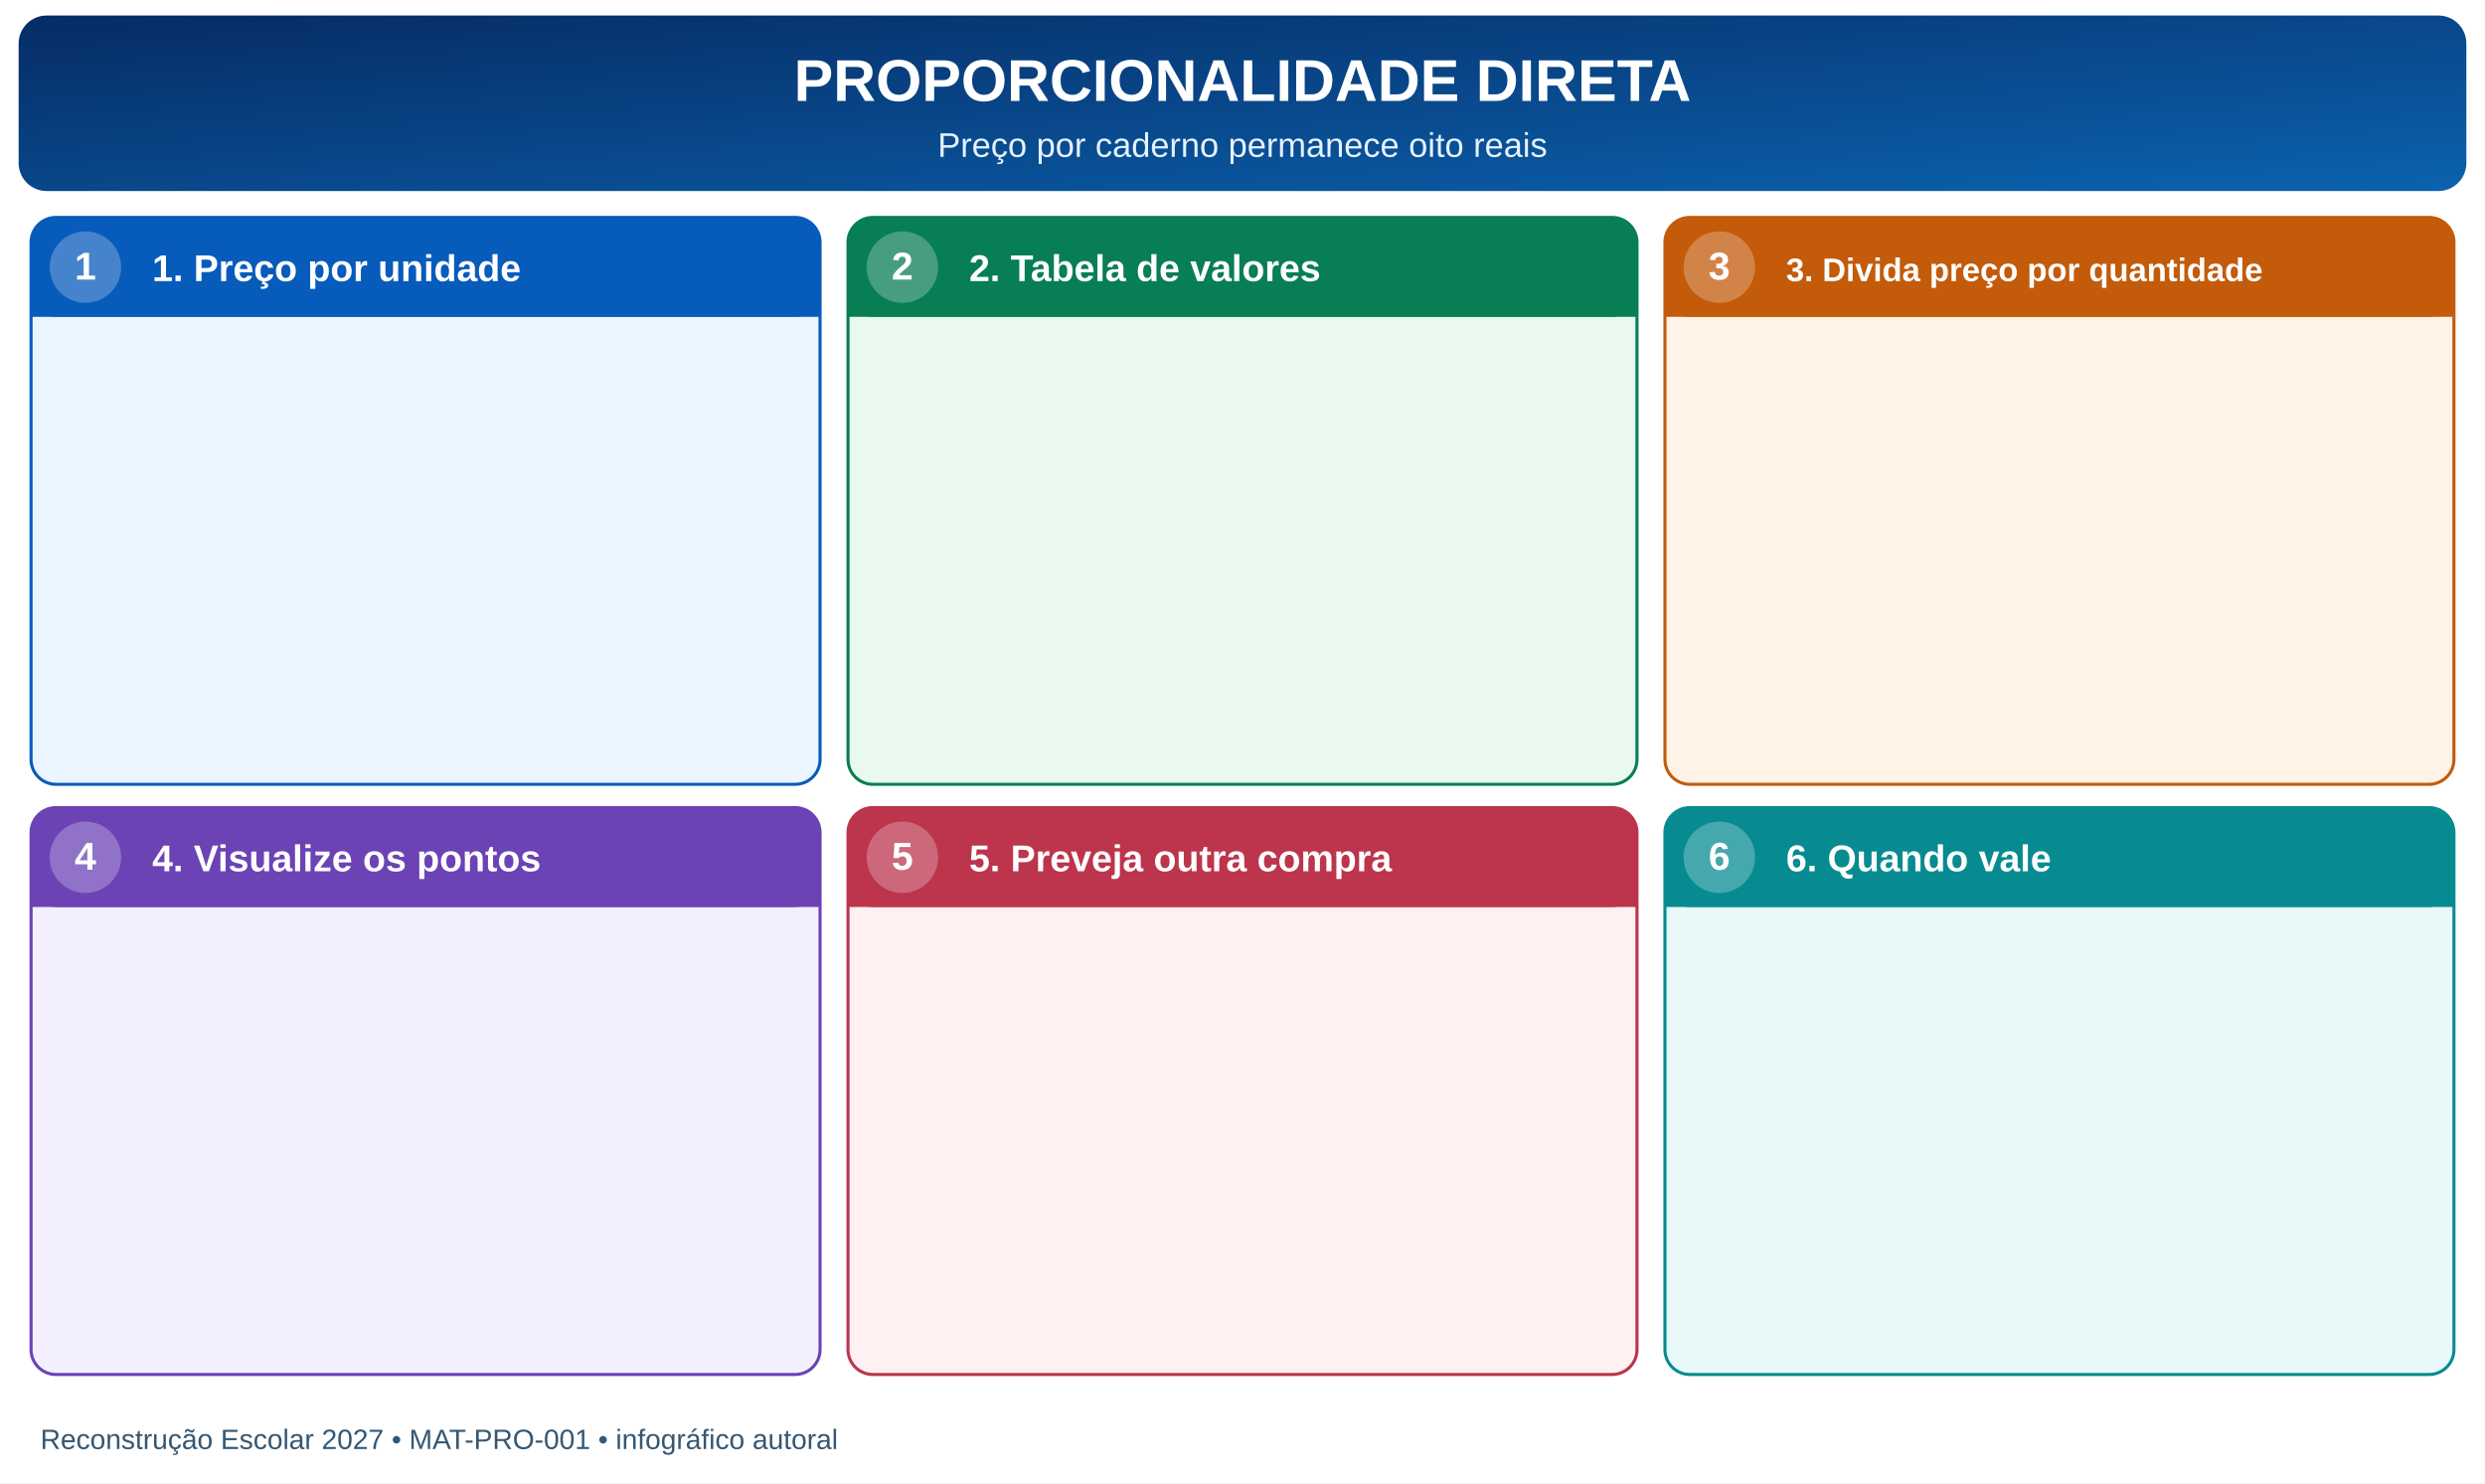
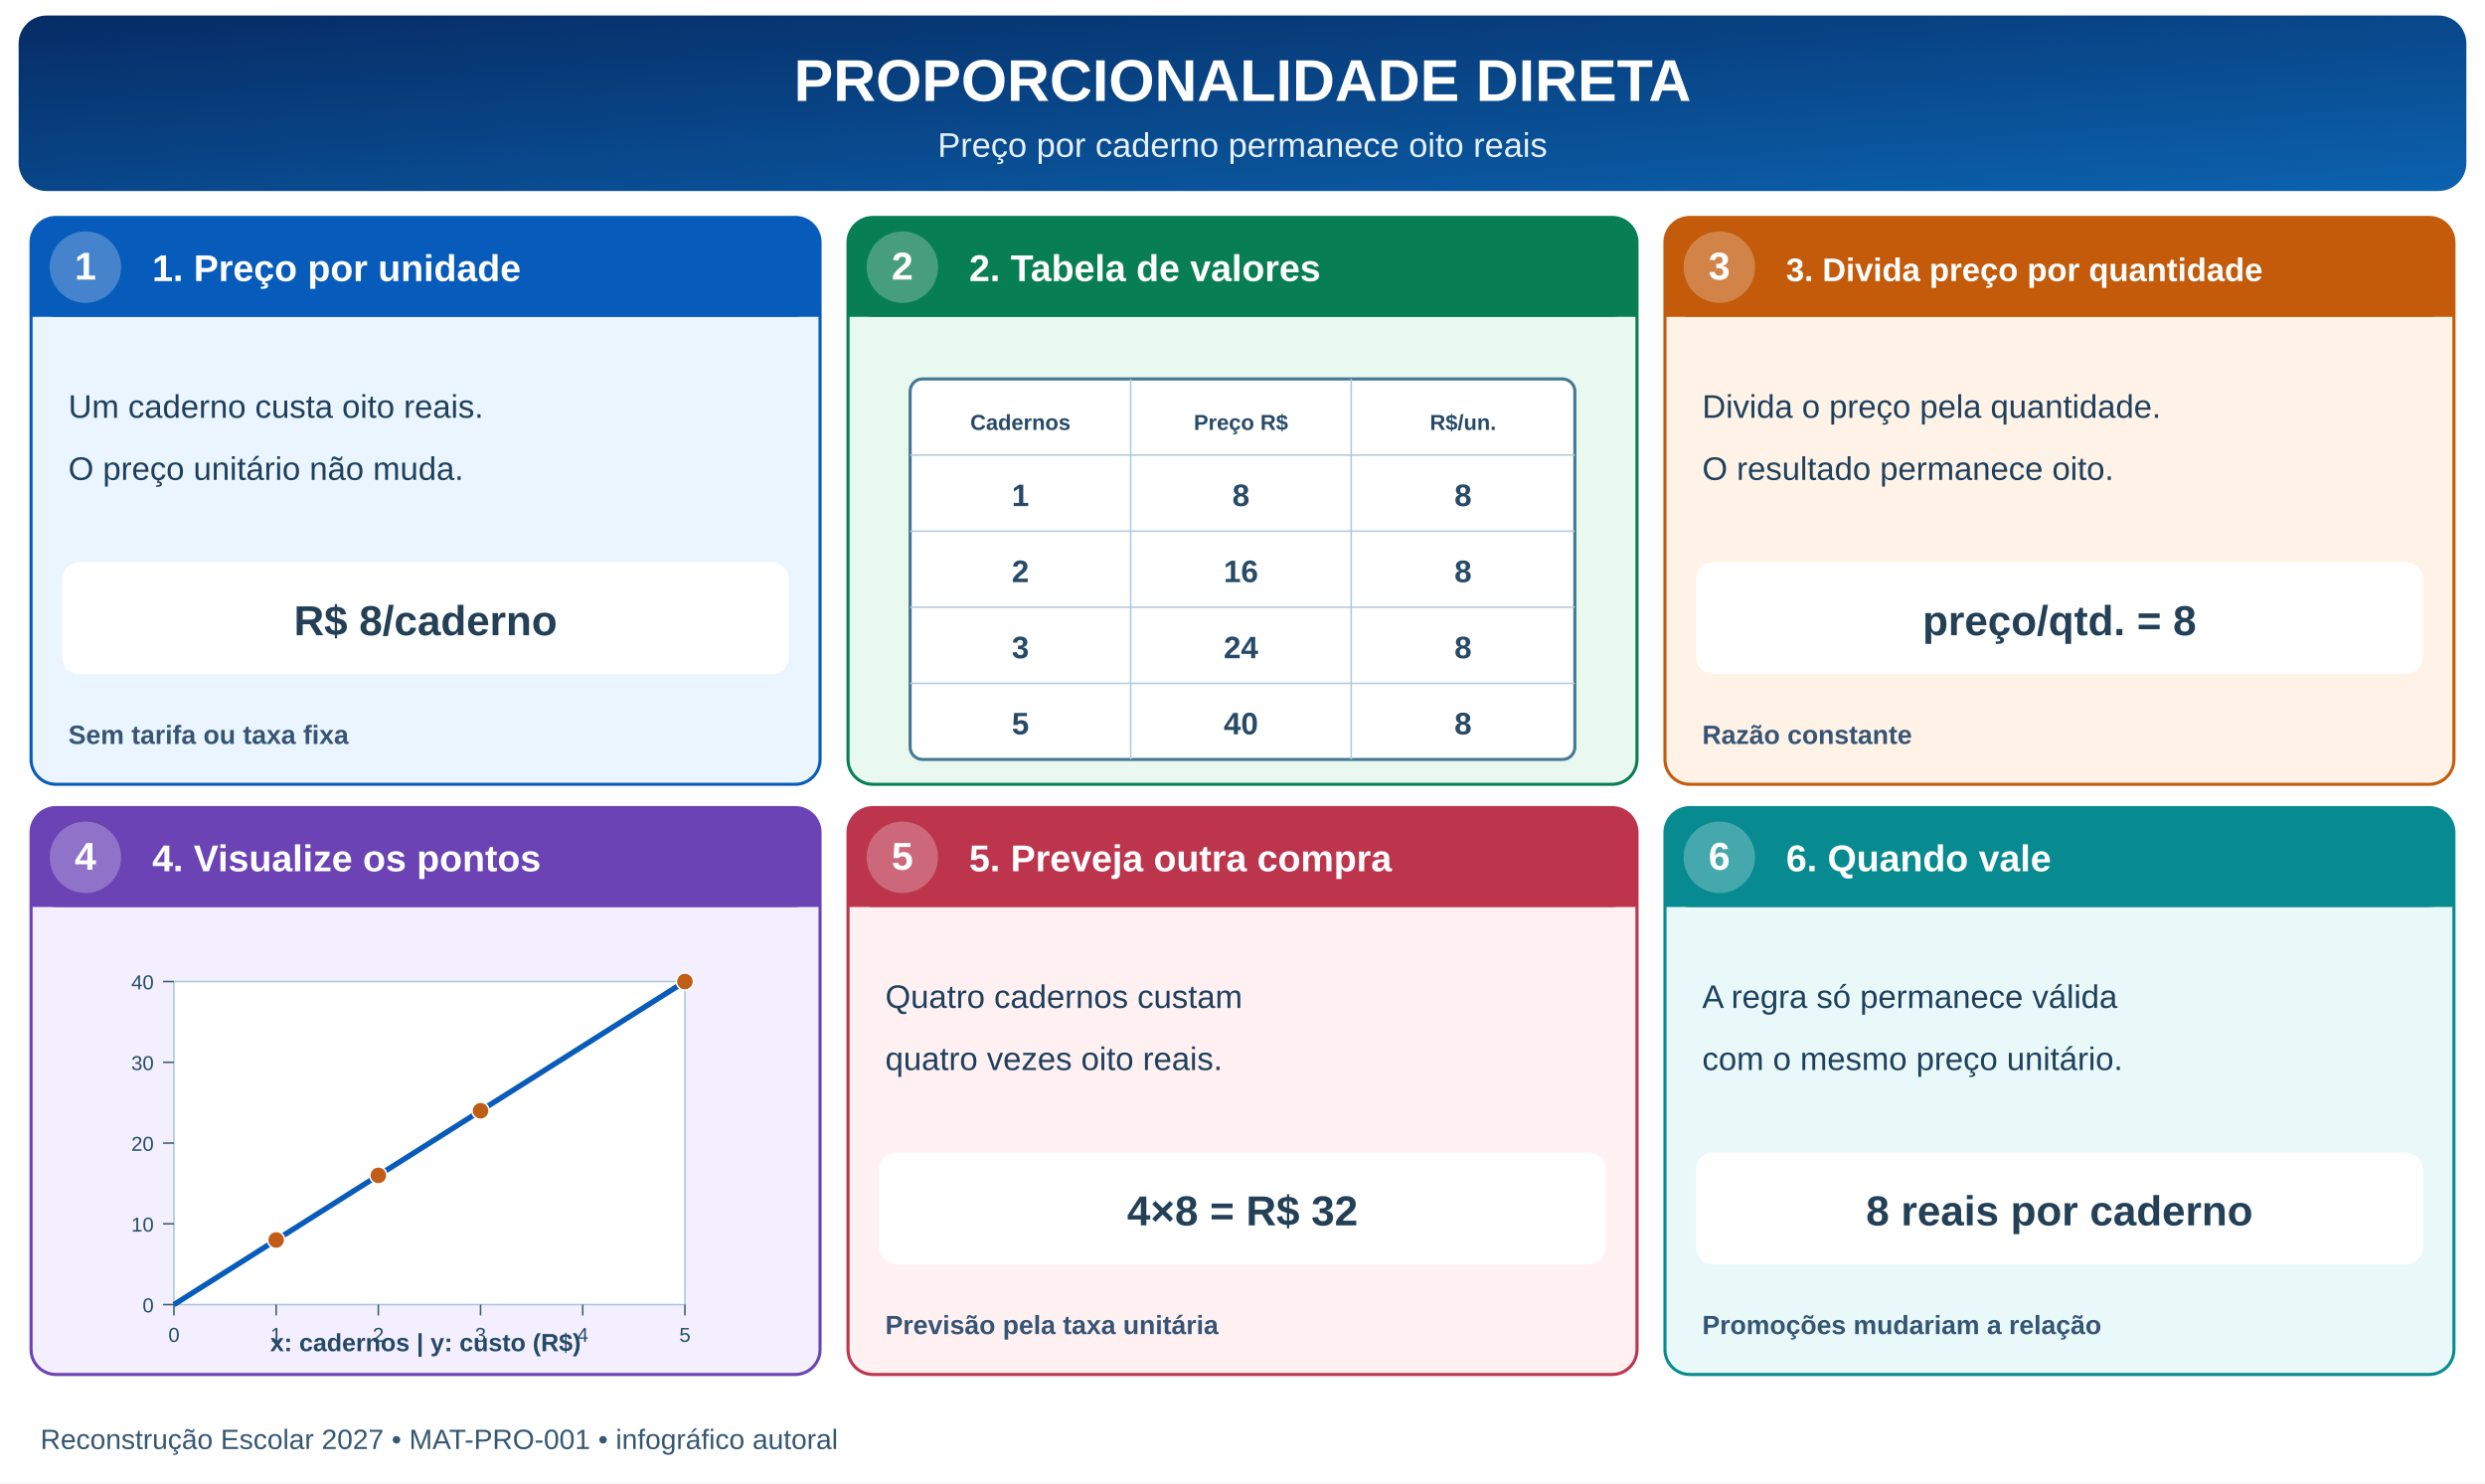
<svg xmlns="http://www.w3.org/2000/svg" viewBox="0 0 1600 955" role="img" aria-labelledby="title desc">
  <defs>
    <linearGradient id="hd" x1="0" y1="0" x2="1" y2="1">
      <stop offset="0" stop-color="#062c65" />
      <stop offset="1" stop-color="#0b62ae" />
    </linearGradient>
  </defs>
  <rect width="1600" height="955" fill="#fff" />
  <rect x="12" y="10" width="1576" height="113" rx="18" fill="url(#hd)" />
  <text x="800" y="65" text-anchor="middle" font-family="Arial,DejaVu Sans,sans-serif" font-size="38" font-weight="700" fill="#fff">PROPORCIONALIDADE DIRETA</text>
  <text x="800" y="101" text-anchor="middle" font-family="Arial,DejaVu Sans,sans-serif" font-size="22" font-weight="400" fill="#e6f1ff">Preço por caderno permanece oito reais</text>
  <rect x="20" y="140" width="508" height="365" rx="16" fill="#ebf5ff" stroke="#075bbb" stroke-width="2" />
  <rect x="20" y="140" width="508" height="64" rx="16" fill="#075bbb" />
  <rect x="20" y="186" width="508" height="18" fill="#075bbb" />
  <circle cx="55" cy="172" r="23" fill="#fff" opacity=".25" />
  <text x="55" y="180" text-anchor="middle" font-family="Arial,DejaVu Sans,sans-serif" font-size="25" font-weight="700" fill="#fff">1</text>
  <text x="98" y="181" text-anchor="start" font-family="Arial,DejaVu Sans,sans-serif" font-size="24" font-weight="700" fill="#fff">1. Preço por unidade</text>
  <rect x="546" y="140" width="508" height="365" rx="16" fill="#e9f9f0" stroke="#087e54" stroke-width="2" />
  <rect x="546" y="140" width="508" height="64" rx="16" fill="#087e54" />
  <rect x="546" y="186" width="508" height="18" fill="#087e54" />
  <circle cx="581" cy="172" r="23" fill="#fff" opacity=".25" />
  <text x="581" y="180" text-anchor="middle" font-family="Arial,DejaVu Sans,sans-serif" font-size="25" font-weight="700" fill="#fff">2</text>
  <text x="624" y="181" text-anchor="start" font-family="Arial,DejaVu Sans,sans-serif" font-size="24" font-weight="700" fill="#fff">2. Tabela de valores</text>
  <rect x="1072" y="140" width="508" height="365" rx="16" fill="#fff2e6" stroke="#c35b0b" stroke-width="2" />
  <rect x="1072" y="140" width="508" height="64" rx="16" fill="#c35b0b" />
  <rect x="1072" y="186" width="508" height="18" fill="#c35b0b" />
  <circle cx="1107" cy="172" r="23" fill="#fff" opacity=".25" />
  <text x="1107" y="180" text-anchor="middle" font-family="Arial,DejaVu Sans,sans-serif" font-size="25" font-weight="700" fill="#fff">3</text>
  <text x="1150" y="181" text-anchor="start" font-family="Arial,DejaVu Sans,sans-serif" font-size="21" font-weight="700" fill="#fff">3. Divida preço por quantidade</text>
  <rect x="20" y="520" width="508" height="365" rx="16" fill="#f3efff" stroke="#6b43b5" stroke-width="2" />
  <rect x="20" y="520" width="508" height="64" rx="16" fill="#6b43b5" />
  <rect x="20" y="566" width="508" height="18" fill="#6b43b5" />
  <circle cx="55" cy="552" r="23" fill="#fff" opacity=".25" />
  <text x="55" y="560" text-anchor="middle" font-family="Arial,DejaVu Sans,sans-serif" font-size="25" font-weight="700" fill="#fff">4</text>
  <text x="98" y="561" text-anchor="start" font-family="Arial,DejaVu Sans,sans-serif" font-size="24" font-weight="700" fill="#fff">4. Visualize os pontos</text>
  <rect x="546" y="520" width="508" height="365" rx="16" fill="#fff0f2" stroke="#bc354d" stroke-width="2" />
  <rect x="546" y="520" width="508" height="64" rx="16" fill="#bc354d" />
  <rect x="546" y="566" width="508" height="18" fill="#bc354d" />
  <circle cx="581" cy="552" r="23" fill="#fff" opacity=".25" />
  <text x="581" y="560" text-anchor="middle" font-family="Arial,DejaVu Sans,sans-serif" font-size="25" font-weight="700" fill="#fff">5</text>
  <text x="624" y="561" text-anchor="start" font-family="Arial,DejaVu Sans,sans-serif" font-size="24" font-weight="700" fill="#fff">5. Preveja outra compra</text>
  <rect x="1072" y="520" width="508" height="365" rx="16" fill="#e9f9fa" stroke="#078b91" stroke-width="2" />
  <rect x="1072" y="520" width="508" height="64" rx="16" fill="#078b91" />
  <rect x="1072" y="566" width="508" height="18" fill="#078b91" />
  <circle cx="1107" cy="552" r="23" fill="#fff" opacity=".25" />
  <text x="1107" y="560" text-anchor="middle" font-family="Arial,DejaVu Sans,sans-serif" font-size="25" font-weight="700" fill="#fff">6</text>
  <text x="1150" y="561" text-anchor="start" font-family="Arial,DejaVu Sans,sans-serif" font-size="24" font-weight="700" fill="#fff">6. Quando vale</text>
  <text x="26" y="933" text-anchor="start" font-family="Arial,DejaVu Sans,sans-serif" font-size="18" font-weight="400" fill="#355772">Reconstrução Escolar 2027 • MAT-PRO-001 • infográfico autoral</text>
+   <text x="44" y="269" font-family="Arial,DejaVu Sans,sans-serif" font-size="21" text-anchor="start" font-weight="400" fill="#1e405c">Um caderno custa oito reais.</text>
+   <text x="44" y="309" font-family="Arial,DejaVu Sans,sans-serif" font-size="21" text-anchor="start" font-weight="400" fill="#1e405c">O preço unitário não muda.</text>
+   <rect x="40" y="362" width="468" height="72" rx="11" fill="#fff" />
+   <text x="274" y="409" font-family="Arial,DejaVu Sans,sans-serif" font-size="27" text-anchor="middle" font-weight="700" fill="#234057">R$ 8/caderno</text>
+   <text x="44" y="479" font-family="Arial,DejaVu Sans,sans-serif" font-size="17" text-anchor="start" font-weight="700" fill="#365575">Sem tarifa ou taxa fixa</text>
+   <rect x="586" y="244" width="428" height="245" rx="8" fill="#fff" stroke="#457894" stroke-width="2" />
+   <line x1="728" y1="244" x2="728" y2="489" stroke="#b1cada" />
+   <line x1="870" y1="244" x2="870" y2="489" stroke="#b1cada" />
+   <line x1="586" y1="293" x2="1014" y2="293" stroke="#b1cada" />
+   <line x1="586" y1="342" x2="1014" y2="342" stroke="#b1cada" />
+   <line x1="586" y1="391" x2="1014" y2="391" stroke="#b1cada" />
+   <line x1="586" y1="440" x2="1014" y2="440" stroke="#b1cada" />
+   <text x="657" y="276.83" font-family="Arial,DejaVu Sans,sans-serif" font-size="14" text-anchor="middle" font-weight="700" fill="#264a67">Cadernos</text>
+   <text x="799" y="276.83" font-family="Arial,DejaVu Sans,sans-serif" font-size="14" text-anchor="middle" font-weight="700" fill="#264a67">Preço R$</text>
+   <text x="942" y="276.83" font-family="Arial,DejaVu Sans,sans-serif" font-size="14" text-anchor="middle" font-weight="700" fill="#264a67">R$/un.</text>
+   <text x="657" y="325.83" font-family="Arial,DejaVu Sans,sans-serif" font-size="20" text-anchor="middle" font-weight="600" fill="#264a67">1</text>
+   <text x="799" y="325.83" font-family="Arial,DejaVu Sans,sans-serif" font-size="20" text-anchor="middle" font-weight="600" fill="#264a67">8</text>
+   <text x="942" y="325.83" font-family="Arial,DejaVu Sans,sans-serif" font-size="20" text-anchor="middle" font-weight="600" fill="#264a67">8</text>
+   <text x="657" y="374.83" font-family="Arial,DejaVu Sans,sans-serif" font-size="20" text-anchor="middle" font-weight="600" fill="#264a67">2</text>
+   <text x="799" y="374.83" font-family="Arial,DejaVu Sans,sans-serif" font-size="20" text-anchor="middle" font-weight="600" fill="#264a67">16</text>
+   <text x="942" y="374.83" font-family="Arial,DejaVu Sans,sans-serif" font-size="20" text-anchor="middle" font-weight="600" fill="#264a67">8</text>
+   <text x="657" y="423.83" font-family="Arial,DejaVu Sans,sans-serif" font-size="20" text-anchor="middle" font-weight="600" fill="#264a67">3</text>
+   <text x="799" y="423.83" font-family="Arial,DejaVu Sans,sans-serif" font-size="20" text-anchor="middle" font-weight="600" fill="#264a67">24</text>
+   <text x="942" y="423.83" font-family="Arial,DejaVu Sans,sans-serif" font-size="20" text-anchor="middle" font-weight="600" fill="#264a67">8</text>
+   <text x="657" y="472.83" font-family="Arial,DejaVu Sans,sans-serif" font-size="20" text-anchor="middle" font-weight="600" fill="#264a67">5</text>
+   <text x="799" y="472.83" font-family="Arial,DejaVu Sans,sans-serif" font-size="20" text-anchor="middle" font-weight="600" fill="#264a67">40</text>
+   <text x="942" y="472.83" font-family="Arial,DejaVu Sans,sans-serif" font-size="20" text-anchor="middle" font-weight="600" fill="#264a67">8</text>
+   <text x="1096" y="269" font-family="Arial,DejaVu Sans,sans-serif" font-size="21" text-anchor="start" font-weight="400" fill="#1e405c">Divida o preço pela quantidade.</text>
+   <text x="1096" y="309" font-family="Arial,DejaVu Sans,sans-serif" font-size="21" text-anchor="start" font-weight="400" fill="#1e405c">O resultado permanece oito.</text>
+   <rect x="1092" y="362" width="468" height="72" rx="11" fill="#fff" />
+   <text x="1326" y="409" font-family="Arial,DejaVu Sans,sans-serif" font-size="27" text-anchor="middle" font-weight="700" fill="#234057">preço/qtd. = 8</text>
+   <text x="1096" y="479" font-family="Arial,DejaVu Sans,sans-serif" font-size="17" text-anchor="start" font-weight="700" fill="#365575">Razão constante</text>
+   <rect x="112" y="632" width="329" height="208" fill="#fff" stroke="#adc7d9" />
+   <line x1="112" y1="840" x2="112" y2="847" stroke="#385d78" />
+   <text x="112" y="864" font-family="Arial,DejaVu Sans,sans-serif" font-size="13" text-anchor="middle" font-weight="500" fill="#254d68">0</text>
+   <line x1="177.8" y1="840" x2="177.8" y2="847" stroke="#385d78" />
+   <text x="177.8" y="864" font-family="Arial,DejaVu Sans,sans-serif" font-size="13" text-anchor="middle" font-weight="500" fill="#254d68">1</text>
+   <line x1="243.6" y1="840" x2="243.6" y2="847" stroke="#385d78" />
+   <text x="243.6" y="864" font-family="Arial,DejaVu Sans,sans-serif" font-size="13" text-anchor="middle" font-weight="500" fill="#254d68">2</text>
+   <line x1="309.4" y1="840" x2="309.4" y2="847" stroke="#385d78" />
+   <text x="309.4" y="864" font-family="Arial,DejaVu Sans,sans-serif" font-size="13" text-anchor="middle" font-weight="500" fill="#254d68">3</text>
+   <line x1="375.2" y1="840" x2="375.2" y2="847" stroke="#385d78" />
+   <text x="375.2" y="864" font-family="Arial,DejaVu Sans,sans-serif" font-size="13" text-anchor="middle" font-weight="500" fill="#254d68">4</text>
+   <line x1="441" y1="840" x2="441" y2="847" stroke="#385d78" />
+   <text x="441" y="864" font-family="Arial,DejaVu Sans,sans-serif" font-size="13" text-anchor="middle" font-weight="500" fill="#254d68">5</text>
+   <line x1="105" y1="840" x2="112" y2="840" stroke="#385d78" />
+   <text x="99" y="845" font-family="Arial,DejaVu Sans,sans-serif" font-size="13" text-anchor="end" font-weight="500" fill="#254d68">0</text>
+   <line x1="105" y1="788" x2="112" y2="788" stroke="#385d78" />
+   <text x="99" y="793" font-family="Arial,DejaVu Sans,sans-serif" font-size="13" text-anchor="end" font-weight="500" fill="#254d68">10</text>
+   <line x1="105" y1="736" x2="112" y2="736" stroke="#385d78" />
+   <text x="99" y="741" font-family="Arial,DejaVu Sans,sans-serif" font-size="13" text-anchor="end" font-weight="500" fill="#254d68">20</text>
+   <line x1="105" y1="684" x2="112" y2="684" stroke="#385d78" />
+   <text x="99" y="689" font-family="Arial,DejaVu Sans,sans-serif" font-size="13" text-anchor="end" font-weight="500" fill="#254d68">30</text>
+   <line x1="105" y1="632" x2="112" y2="632" stroke="#385d78" />
+   <text x="99" y="637" font-family="Arial,DejaVu Sans,sans-serif" font-size="13" text-anchor="end" font-weight="500" fill="#254d68">40</text>
+   <path d="M112 840L441 632" stroke="#075bbb" stroke-width="3.5" fill="none" />
+   <circle cx="177.8" cy="798.4" r="5.5" fill="#c05d17" stroke="#fff" />
+   <circle cx="243.6" cy="756.8" r="5.5" fill="#c05d17" stroke="#fff" />
+   <circle cx="309.4" cy="715.2" r="5.5" fill="#c05d17" stroke="#fff" />
+   <circle cx="441" cy="632" r="5.5" fill="#c05d17" stroke="#fff" />
+   <text x="274" y="870" font-family="Arial,DejaVu Sans,sans-serif" font-size="16" text-anchor="middle" font-weight="700" fill="#234966">x: cadernos | y: custo (R$)</text>
+   <text x="570" y="649" font-family="Arial,DejaVu Sans,sans-serif" font-size="21" text-anchor="start" font-weight="400" fill="#1e405c">Quatro cadernos custam</text>
+   <text x="570" y="689" font-family="Arial,DejaVu Sans,sans-serif" font-size="21" text-anchor="start" font-weight="400" fill="#1e405c">quatro vezes oito reais.</text>
+   <rect x="566" y="742" width="468" height="72" rx="11" fill="#fff" />
+   <text x="800" y="789" font-family="Arial,DejaVu Sans,sans-serif" font-size="27" text-anchor="middle" font-weight="700" fill="#234057">4×8 = R$ 32</text>
+   <text x="570" y="859" font-family="Arial,DejaVu Sans,sans-serif" font-size="17" text-anchor="start" font-weight="700" fill="#365575">Previsão pela taxa unitária</text>
+   <text x="1096" y="649" font-family="Arial,DejaVu Sans,sans-serif" font-size="21" text-anchor="start" font-weight="400" fill="#1e405c">A regra só permanece válida</text>
+   <text x="1096" y="689" font-family="Arial,DejaVu Sans,sans-serif" font-size="21" text-anchor="start" font-weight="400" fill="#1e405c">com o mesmo preço unitário.</text>
+   <rect x="1092" y="742" width="468" height="72" rx="11" fill="#fff" />
+   <text x="1326" y="789" font-family="Arial,DejaVu Sans,sans-serif" font-size="27" text-anchor="middle" font-weight="700" fill="#234057">8 reais por caderno</text>
+   <text x="1096" y="859" font-family="Arial,DejaVu Sans,sans-serif" font-size="17" text-anchor="start" font-weight="700" fill="#365575">Promoções mudariam a relação</text>
</svg>
